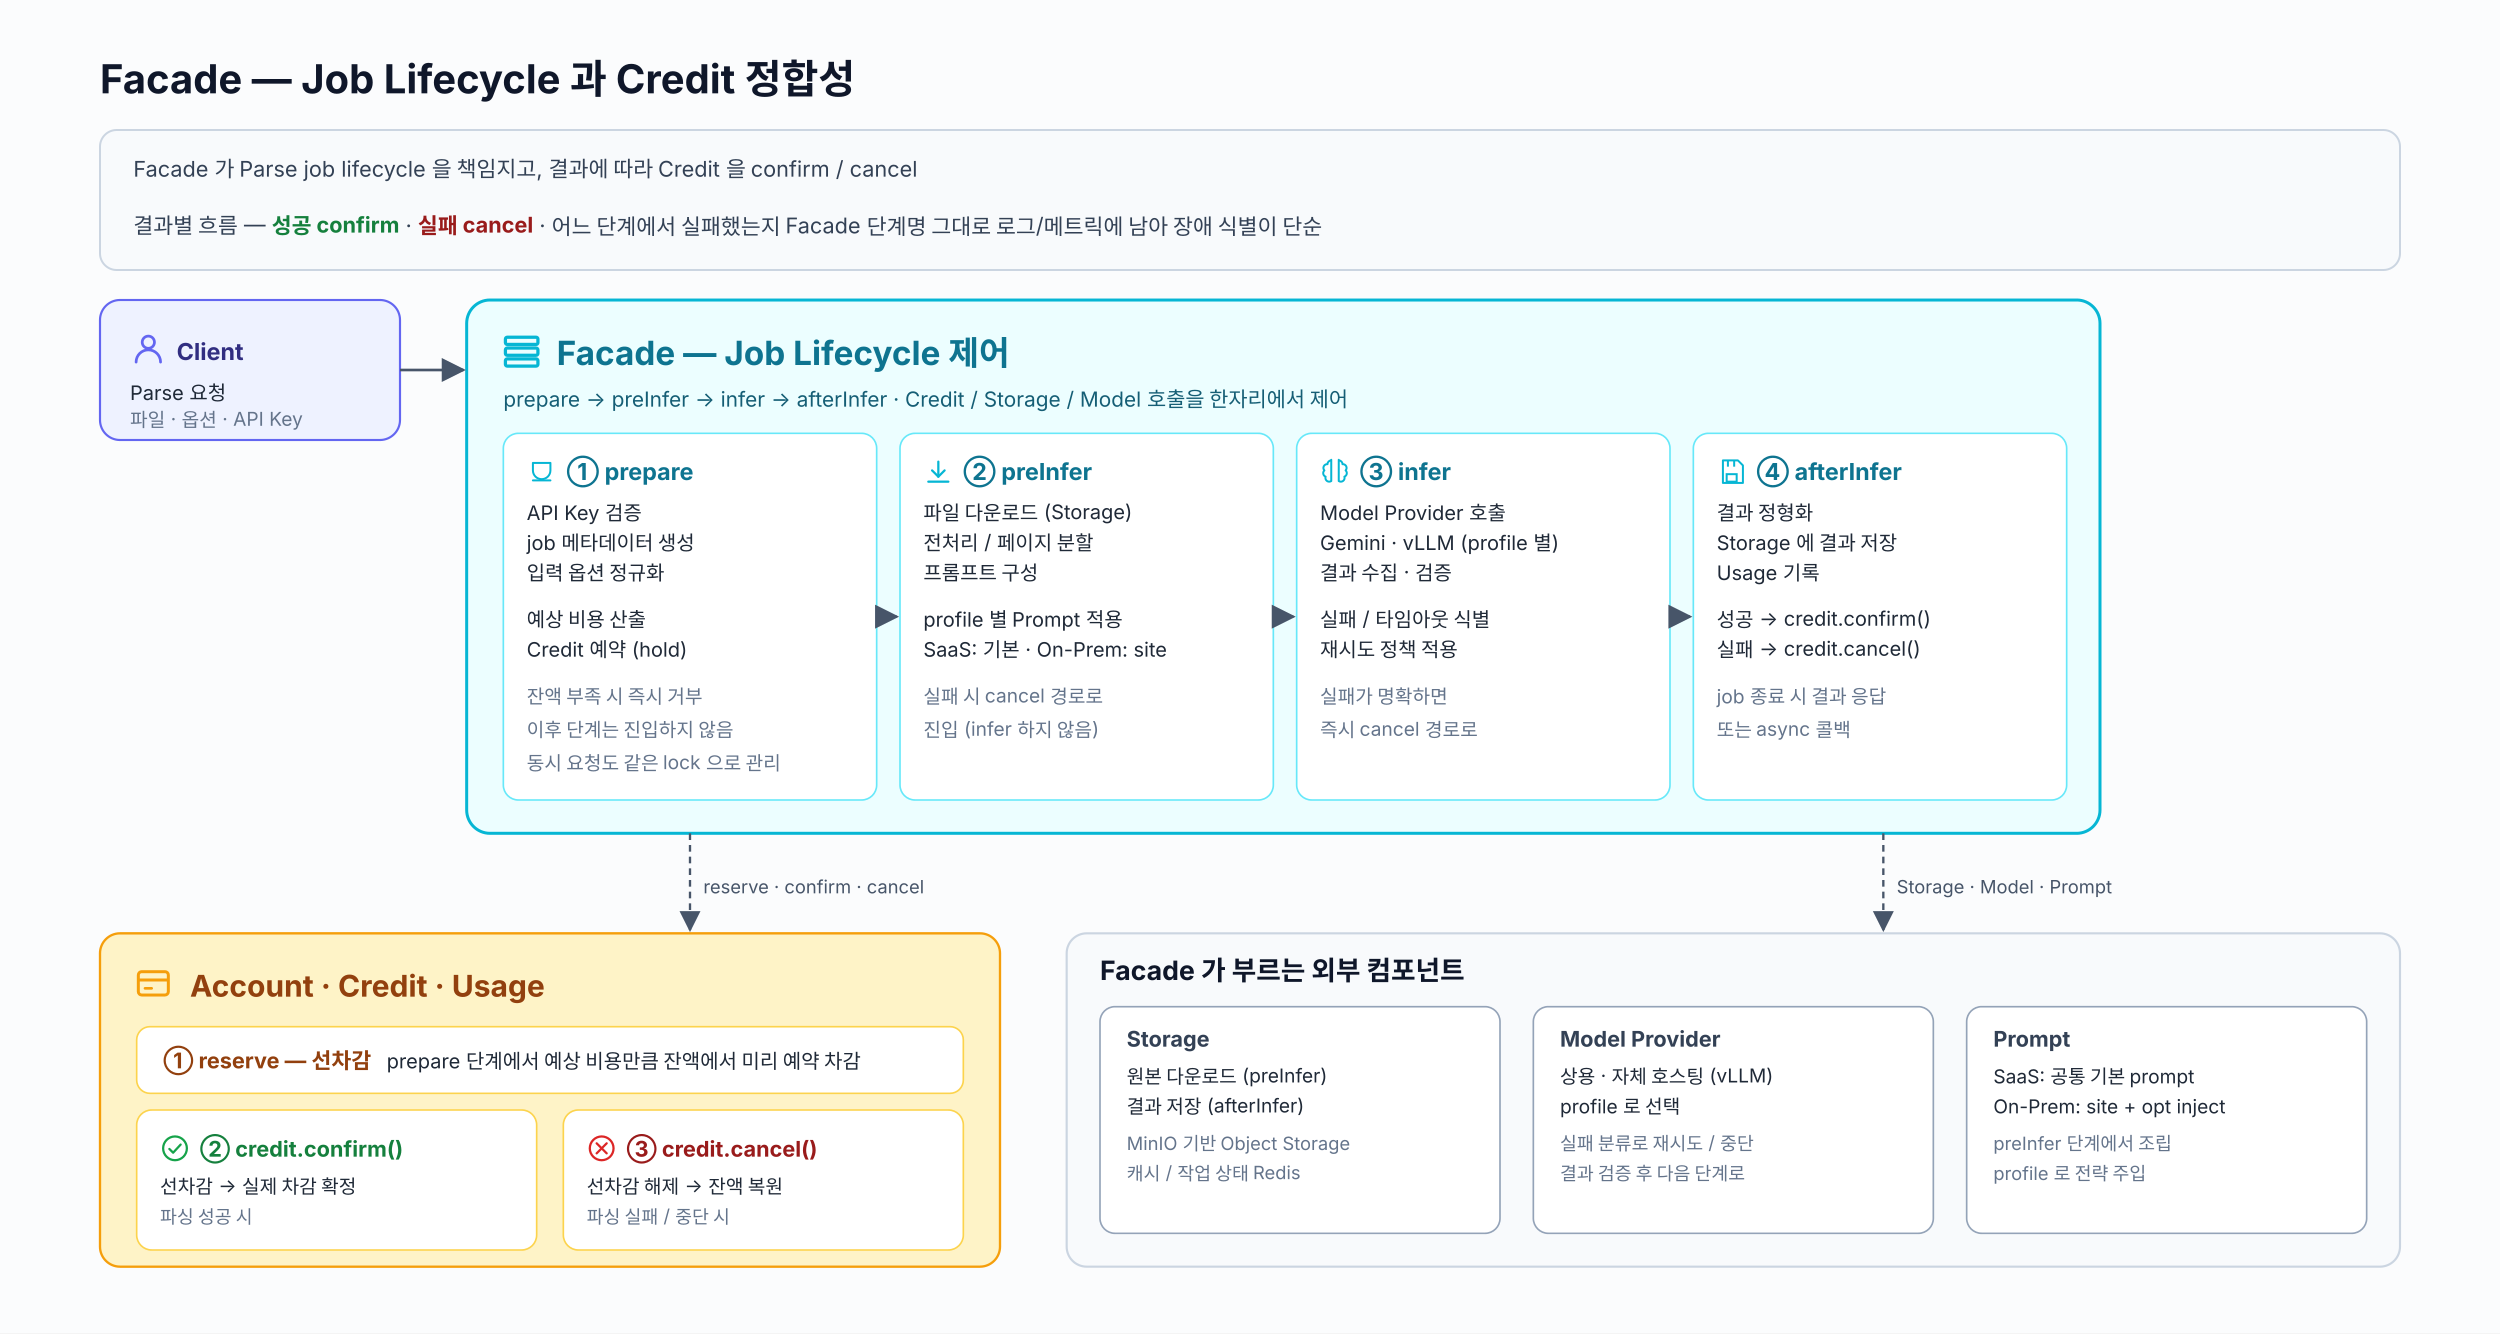
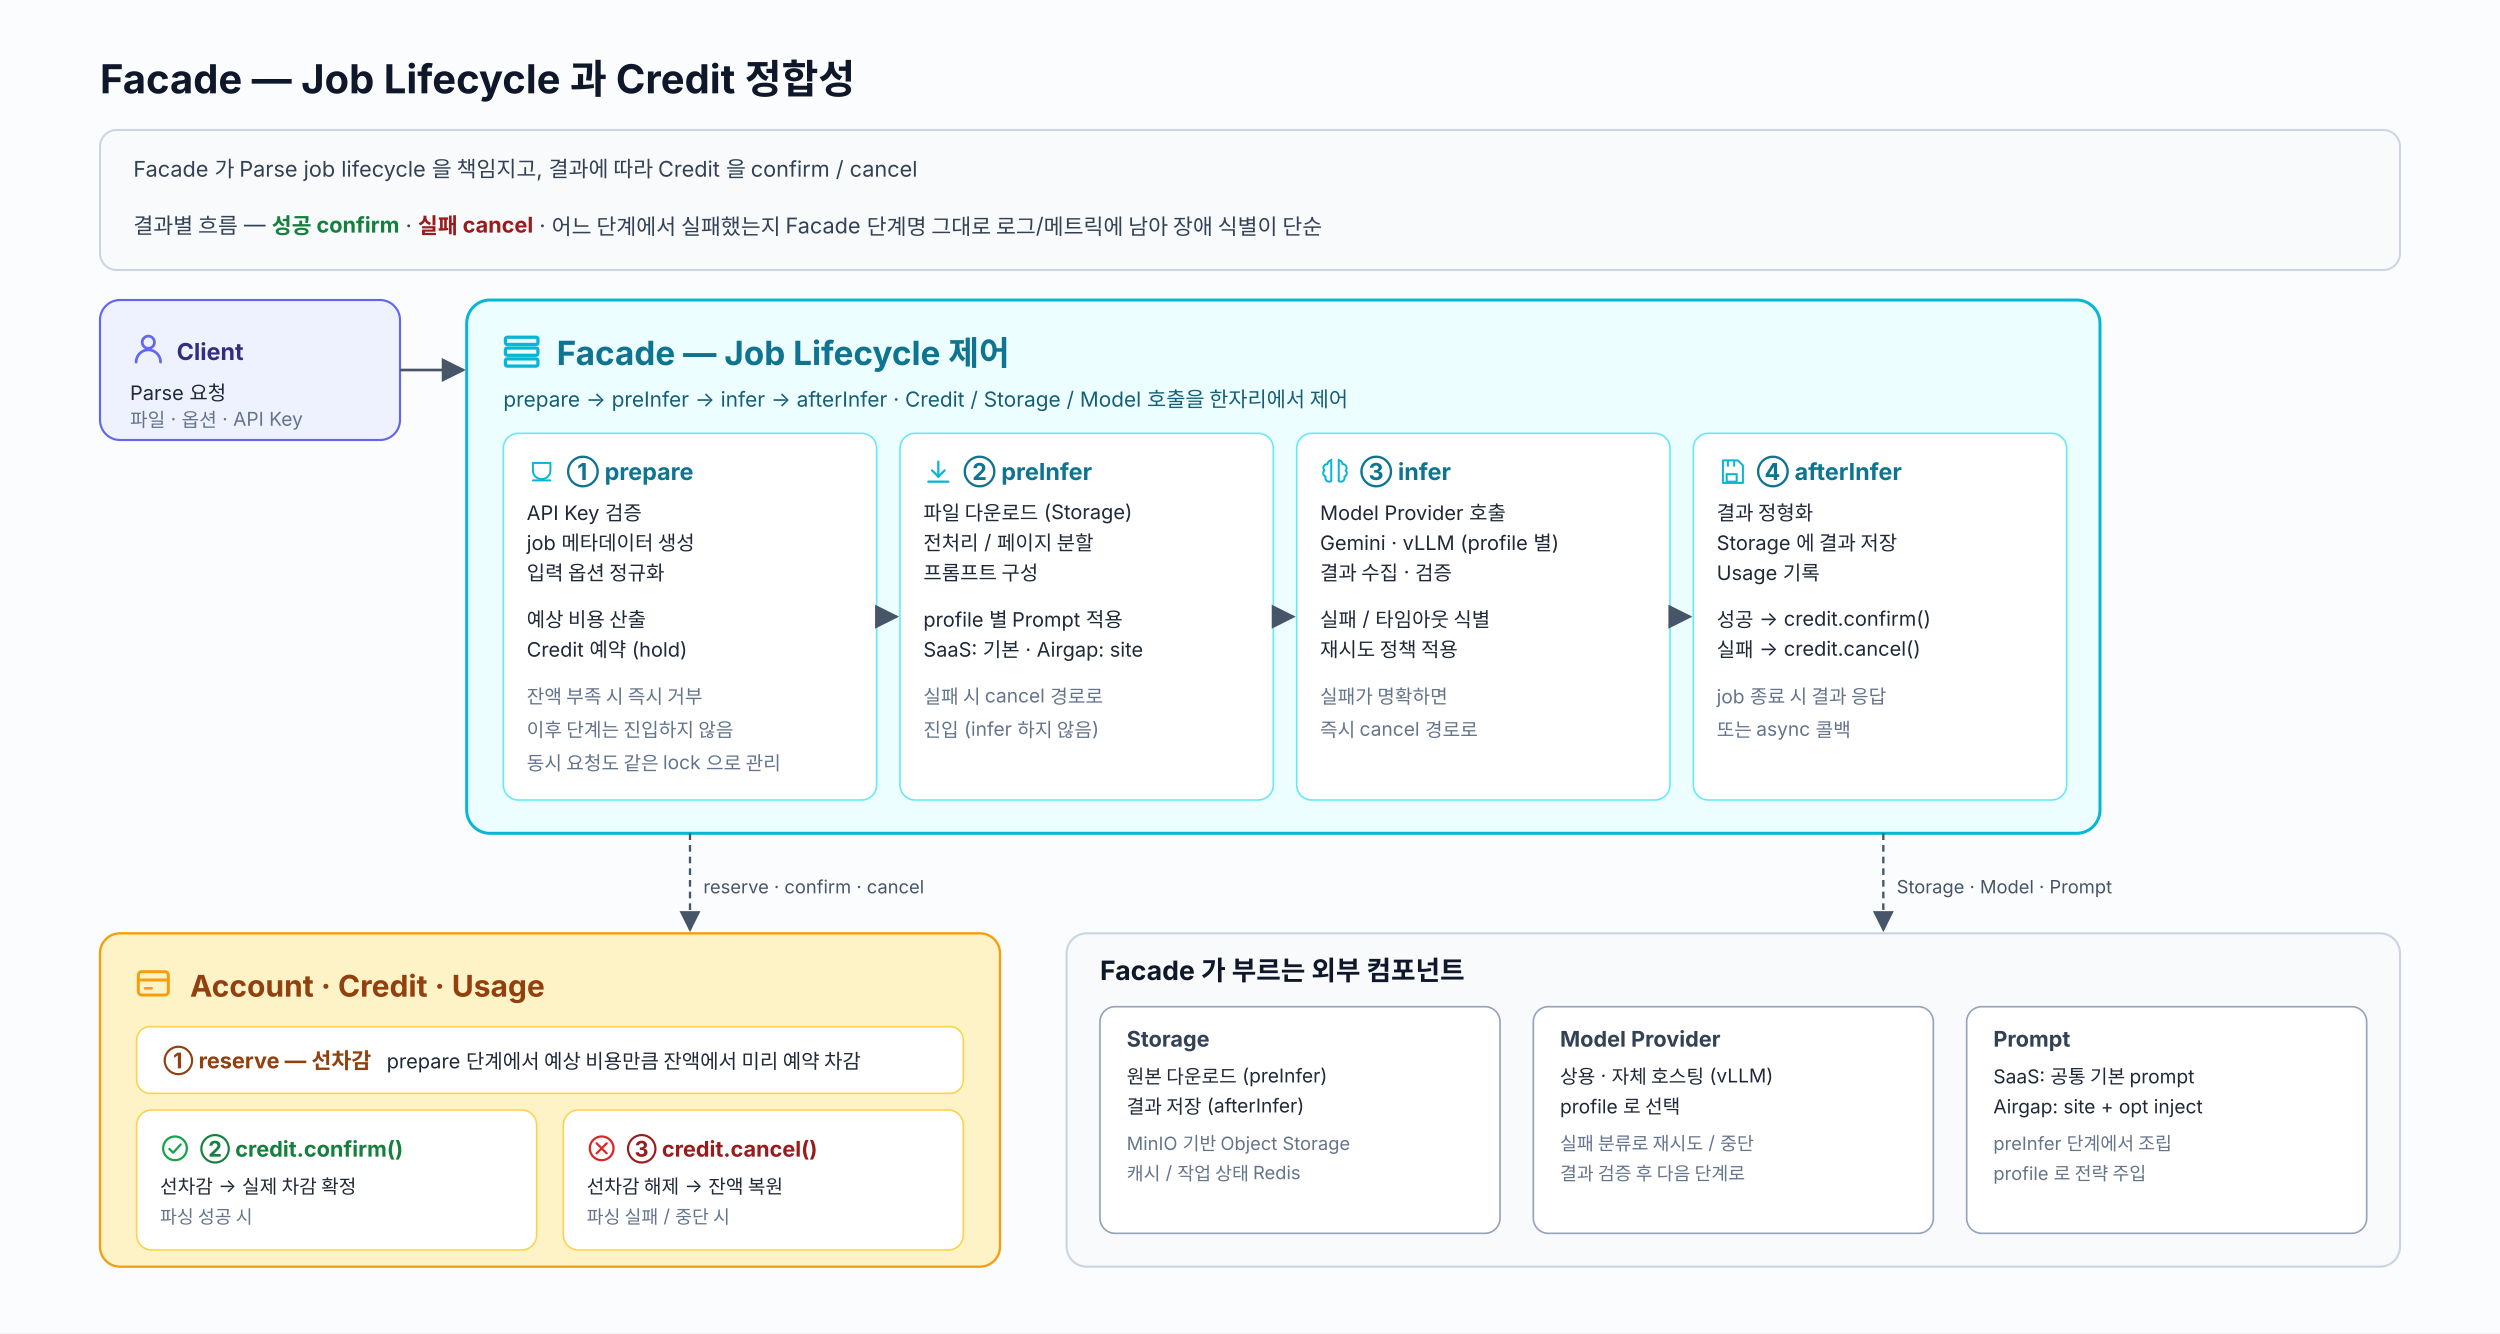
<svg xmlns="http://www.w3.org/2000/svg" viewBox="0 0 1500 800" font-family="system-ui, -apple-system, 'Apple SD Gothic Neo', 'Pretendard', sans-serif">
  <defs>
    <marker id="f-ar" viewBox="0 0 10 10" refX="9" refY="5" markerWidth="9" markerHeight="9" orient="auto-start-reverse">
      <path d="M0,0 L10,5 L0,10 z" fill="#475569" />
    </marker>
    <marker id="f-ar-ok" viewBox="0 0 10 10" refX="9" refY="5" markerWidth="9" markerHeight="9" orient="auto-start-reverse">
      <path d="M0,0 L10,5 L0,10 z" fill="#10b981" />
    </marker>
    <marker id="f-ar-fail" viewBox="0 0 10 10" refX="9" refY="5" markerWidth="9" markerHeight="9" orient="auto-start-reverse">
      <path d="M0,0 L10,5 L0,10 z" fill="#dc2626" />
    </marker>
    <symbol id="ico-client" viewBox="0 0 24 24">
      <circle cx="12" cy="8" r="4" fill="none" stroke="currentColor" stroke-width="1.8" />
      <path d="M4 21 a8 8 0 0 1 16 0" fill="none" stroke="currentColor" stroke-width="1.8" stroke-linecap="round" />
    </symbol>
    <symbol id="ico-flow" viewBox="0 0 24 24">
      <rect x="3" y="4" width="18" height="4" rx="1" fill="none" stroke="currentColor" stroke-width="1.8" />
      <rect x="3" y="10" width="18" height="4" rx="1" fill="none" stroke="currentColor" stroke-width="1.8" />
      <rect x="3" y="16" width="18" height="4" rx="1" fill="none" stroke="currentColor" stroke-width="1.8" />
    </symbol>
    <symbol id="ico-credit" viewBox="0 0 24 24">
      <rect x="3" y="5" width="18" height="14" rx="2" fill="none" stroke="currentColor" stroke-width="1.8" />
      <line x1="3" y1="10" x2="21" y2="10" stroke="currentColor" stroke-width="1.8" />
      <line x1="7" y1="15" x2="11" y2="15" stroke="currentColor" stroke-width="1.6" stroke-linecap="round" />
    </symbol>
    <symbol id="ico-prep" viewBox="0 0 24 24">
      <path d="M5 5 h14 v6 a7 7 0 0 1 -14 0 z" fill="none" stroke="currentColor" stroke-width="1.6" stroke-linejoin="round" />
      <path d="M5 19 h14" stroke="currentColor" stroke-width="1.6" stroke-linecap="round" />
    </symbol>
    <symbol id="ico-down" viewBox="0 0 24 24">
      <path d="M12 4 v12" fill="none" stroke="currentColor" stroke-width="1.8" stroke-linecap="round" />
      <polyline points="7 11 12 16 17 11" fill="none" stroke="currentColor" stroke-width="1.8" stroke-linecap="round" stroke-linejoin="round" />
      <line x1="4" y1="20" x2="20" y2="20" stroke="currentColor" stroke-width="1.8" stroke-linecap="round" />
    </symbol>
    <symbol id="ico-brain" viewBox="0 0 24 24">
      <path d="M9 3 a3 3 0 0 0 -3 3 a3 3 0 0 0 -2.5 5 a3 3 0 0 0 1 5 a3 3 0 0 0 4.5 3.5 v-17 z" fill="none" stroke="currentColor" stroke-width="1.6" stroke-linejoin="round" />
      <path d="M15 3 a3 3 0 0 1 3 3 a3 3 0 0 1 2.5 5 a3 3 0 0 1 -1 5 a3 3 0 0 1 -4.5 3.5 v-17 z" fill="none" stroke="currentColor" stroke-width="1.6" stroke-linejoin="round" />
    </symbol>
    <symbol id="ico-save" viewBox="0 0 24 24">
      <path d="M5 3 h12 l4 4 v14 a0 0 0 0 1 0 0 h-16 a0 0 0 0 1 0 0 z" fill="none" stroke="currentColor" stroke-width="1.6" stroke-linejoin="round" />
      <rect x="8" y="14" width="8" height="6" fill="none" stroke="currentColor" stroke-width="1.6" />
      <line x1="9" y1="3" x2="9" y2="8" stroke="currentColor" stroke-width="1.6" />
      <line x1="14" y1="3" x2="14" y2="8" stroke="currentColor" stroke-width="1.6" />
    </symbol>
    <symbol id="ico-check" viewBox="0 0 24 24">
      <circle cx="12" cy="12" r="9.5" fill="none" stroke="currentColor" stroke-width="1.8" />
      <polyline points="7.5 12.5 10.5 15.5 16.5 9" fill="none" stroke="currentColor" stroke-width="1.8" stroke-linecap="round" stroke-linejoin="round" />
    </symbol>
    <symbol id="ico-cancel" viewBox="0 0 24 24">
      <circle cx="12" cy="12" r="9.5" fill="none" stroke="currentColor" stroke-width="1.8" />
      <line x1="8" y1="8" x2="16" y2="16" stroke="currentColor" stroke-width="1.8" stroke-linecap="round" />
      <line x1="16" y1="8" x2="8" y2="16" stroke="currentColor" stroke-width="1.8" stroke-linecap="round" />
    </symbol>
  </defs>
  <rect width="1500" height="800" fill="#fbfcfd" />
  <text x="60" y="56" font-size="24" font-weight="700" fill="#0f172a">Facade — Job Lifecycle 과 Credit 정합성</text>
  <g>
    <rect x="60" y="78" width="1380" height="84" rx="10" fill="#f8fafc" stroke="#cbd5e1" stroke-width="1.2" />
    <text x="80" y="106" font-size="13" fill="#334155">Facade 가 Parse job lifecycle 을 책임지고, 결과에 따라 Credit 을 confirm / cancel</text>
    <text x="80" y="140" font-size="13" fill="#334155">결과별 흐름 — <tspan font-weight="700" fill="#15803d">성공 confirm</tspan> · <tspan font-weight="700" fill="#991b1b">실패 cancel</tspan> · 어느 단계에서 실패했는지 Facade 단계명 그대로 로그/메트릭에 남아 장애 식별이 단순</text>
  </g>
  <g>
    <rect x="60" y="180" width="180" height="84" rx="12" fill="#eef2ff" stroke="#6366f1" stroke-width="1.3" />
    <g color="#6366f1">
      <use href="#ico-client" x="78" y="198" width="22" height="22" />
    </g>
    <text x="106" y="216" font-size="14" font-weight="700" fill="#312e81">Client</text>
    <text x="78" y="240" font-size="12" fill="#1f2937">Parse 요청</text>
    <text x="78" y="256" font-size="11.5" fill="#64748b">파일 · 옵션 · API Key</text>
  </g>
  <g>
    <rect x="280" y="180" width="980" height="320" rx="14" fill="#ecfeff" stroke="#06b6d4" stroke-width="1.8" />
    <g color="#06b6d4">
      <use href="#ico-flow" x="300" y="198" width="26" height="26" />
    </g>
    <text x="334" y="219" font-size="20" font-weight="700" fill="#0e7490">Facade — Job Lifecycle 제어</text>
    <text x="302" y="244" font-size="12.5" fill="#155e75">prepare → preInfer → infer → afterInfer · Credit / Storage / Model 호출을 한자리에서 제어</text>
    <g>
      <rect x="302" y="260" width="224" height="220" rx="9" fill="#ffffff" stroke="#67e8f9" />
      <g color="#06b6d4">
        <use href="#ico-prep" x="316" y="274" width="18" height="18" />
      </g>
      <text x="340" y="288" font-size="14" font-weight="700" fill="#0e7490">① prepare</text>
      <text x="316" y="312" font-size="12" fill="#1f2937">API Key 검증</text>
      <text x="316" y="330" font-size="12" fill="#1f2937">job 메타데이터 생성</text>
      <text x="316" y="348" font-size="12" fill="#1f2937">입력 옵션 정규화</text>
      <text x="316" y="376" font-size="12" fill="#1f2937">예상 비용 산출</text>
      <text x="316" y="394" font-size="12" fill="#1f2937">Credit 예약 (hold)</text>
      <text x="316" y="422" font-size="11.5" fill="#64748b">잔액 부족 시 즉시 거부</text>
      <text x="316" y="442" font-size="11.5" fill="#64748b">이후 단계는 진입하지 않음</text>
      <text x="316" y="462" font-size="11.5" fill="#64748b">동시 요청도 같은 lock 으로 관리</text>
    </g>
    <g>
      <rect x="540" y="260" width="224" height="220" rx="9" fill="#ffffff" stroke="#67e8f9" />
      <g color="#06b6d4">
        <use href="#ico-down" x="554" y="274" width="18" height="18" />
      </g>
      <text x="578" y="288" font-size="14" font-weight="700" fill="#0e7490">② preInfer</text>
      <text x="554" y="312" font-size="12" fill="#1f2937">파일 다운로드 (Storage)</text>
      <text x="554" y="330" font-size="12" fill="#1f2937">전처리 / 페이지 분할</text>
      <text x="554" y="348" font-size="12" fill="#1f2937">프롬프트 구성</text>
      <text x="554" y="376" font-size="12" fill="#1f2937">profile 별 Prompt 적용</text>
-       <text x="554" y="394" font-size="12" fill="#1f2937">SaaS: 기본 · On-Prem: site</text>
+       <text x="554" y="394" font-size="12" fill="#1f2937">SaaS: 기본 · Airgap: site</text>
      <text x="554" y="422" font-size="11.5" fill="#64748b">실패 시 cancel 경로로</text>
      <text x="554" y="442" font-size="11.5" fill="#64748b">진입 (infer 하지 않음)</text>
    </g>
    <g>
      <rect x="778" y="260" width="224" height="220" rx="9" fill="#ffffff" stroke="#67e8f9" />
      <g color="#06b6d4">
        <use href="#ico-brain" x="792" y="274" width="18" height="18" />
      </g>
      <text x="816" y="288" font-size="14" font-weight="700" fill="#0e7490">③ infer</text>
      <text x="792" y="312" font-size="12" fill="#1f2937">Model Provider 호출</text>
      <text x="792" y="330" font-size="12" fill="#1f2937">Gemini · vLLM (profile 별)</text>
      <text x="792" y="348" font-size="12" fill="#1f2937">결과 수집 · 검증</text>
      <text x="792" y="376" font-size="12" fill="#1f2937">실패 / 타임아웃 식별</text>
      <text x="792" y="394" font-size="12" fill="#1f2937">재시도 정책 적용</text>
      <text x="792" y="422" font-size="11.5" fill="#64748b">실패가 명확하면</text>
      <text x="792" y="442" font-size="11.5" fill="#64748b">즉시 cancel 경로로</text>
    </g>
    <g>
      <rect x="1016" y="260" width="224" height="220" rx="9" fill="#ffffff" stroke="#67e8f9" />
      <g color="#06b6d4">
        <use href="#ico-save" x="1030" y="274" width="18" height="18" />
      </g>
      <text x="1054" y="288" font-size="14" font-weight="700" fill="#0e7490">④ afterInfer</text>
      <text x="1030" y="312" font-size="12" fill="#1f2937">결과 정형화</text>
      <text x="1030" y="330" font-size="12" fill="#1f2937">Storage 에 결과 저장</text>
      <text x="1030" y="348" font-size="12" fill="#1f2937">Usage 기록</text>
      <text x="1030" y="376" font-size="12" fill="#1f2937">성공 → credit.confirm()</text>
      <text x="1030" y="394" font-size="12" fill="#1f2937">실패 → credit.cancel()</text>
      <text x="1030" y="422" font-size="11.5" fill="#64748b">job 종료 시 결과 응답</text>
      <text x="1030" y="442" font-size="11.5" fill="#64748b">또는 async 콜백</text>
    </g>
    <line x1="526" y1="370" x2="538" y2="370" stroke="#475569" stroke-width="1.6" marker-end="url(#f-ar)" />
    <line x1="764" y1="370" x2="776" y2="370" stroke="#475569" stroke-width="1.6" marker-end="url(#f-ar)" />
    <line x1="1002" y1="370" x2="1014" y2="370" stroke="#475569" stroke-width="1.6" marker-end="url(#f-ar)" />
  </g>
  <line x1="240" y1="222" x2="278" y2="222" stroke="#475569" stroke-width="1.6" marker-end="url(#f-ar)" />
  <g>
    <rect x="60" y="560" width="540" height="200" rx="12" fill="#fef3c7" stroke="#f59e0b" stroke-width="1.4" />
    <g color="#f59e0b">
      <use href="#ico-credit" x="80" y="578" width="24" height="24" />
    </g>
    <text x="114" y="598" font-size="18" font-weight="700" fill="#92400e">Account · Credit · Usage</text>
    <g>
      <rect x="82" y="616" width="496" height="40" rx="8" fill="#ffffff" stroke="#fcd34d" />
      <text x="98" y="641" font-size="13" font-weight="700" fill="#92400e">① reserve — 선차감</text>
      <text x="232" y="641" font-size="12" fill="#1f2937">prepare 단계에서 예상 비용만큼 잔액에서 미리 예약 차감</text>
    </g>
    <g>
      <rect x="82" y="666" width="240" height="84" rx="9" fill="#ffffff" stroke="#fcd34d" />
      <g color="#16a34a">
        <use href="#ico-check" x="96" y="680" width="18" height="18" />
      </g>
      <text x="120" y="694" font-size="13" font-weight="700" fill="#15803d">② credit.confirm()</text>
      <text x="96" y="716" font-size="11.5" fill="#1f2937">선차감 → 실제 차감 확정</text>
      <text x="96" y="734" font-size="11" fill="#64748b">파싱 성공 시</text>
    </g>
    <g>
      <rect x="338" y="666" width="240" height="84" rx="9" fill="#ffffff" stroke="#fcd34d" />
      <g color="#dc2626">
        <use href="#ico-cancel" x="352" y="680" width="18" height="18" />
      </g>
      <text x="376" y="694" font-size="13" font-weight="700" fill="#991b1b">③ credit.cancel()</text>
      <text x="352" y="716" font-size="11.5" fill="#1f2937">선차감 해제 → 잔액 복원</text>
      <text x="352" y="734" font-size="11" fill="#64748b">파싱 실패 / 중단 시</text>
    </g>
  </g>
  <g>
    <rect x="640" y="560" width="800" height="200" rx="12" fill="#f8fafc" stroke="#cbd5e1" stroke-width="1.3" />
    <text x="660" y="588" font-size="16" font-weight="700" fill="#0f172a">Facade 가 부르는 외부 컴포넌트</text>
    <g>
      <rect x="660" y="604" width="240" height="136" rx="9" fill="#ffffff" stroke="#94a3b8" />
      <text x="676" y="628" font-size="13" font-weight="700" fill="#334155">Storage</text>
      <text x="676" y="650" font-size="11.5" fill="#1f2937">원본 다운로드 (preInfer)</text>
      <text x="676" y="668" font-size="11.5" fill="#1f2937">결과 저장 (afterInfer)</text>
      <text x="676" y="690" font-size="11" fill="#64748b">MinIO 기반 Object Storage</text>
      <text x="676" y="708" font-size="11" fill="#64748b">캐시 / 작업 상태 Redis</text>
    </g>
    <g>
      <rect x="920" y="604" width="240" height="136" rx="9" fill="#ffffff" stroke="#94a3b8" />
      <text x="936" y="628" font-size="13" font-weight="700" fill="#334155">Model Provider</text>
      <text x="936" y="650" font-size="11.5" fill="#1f2937">상용 · 자체 호스팅 (vLLM)</text>
      <text x="936" y="668" font-size="11.5" fill="#1f2937">profile 로 선택</text>
      <text x="936" y="690" font-size="11" fill="#64748b">실패 분류로 재시도 / 중단</text>
      <text x="936" y="708" font-size="11" fill="#64748b">결과 검증 후 다음 단계로</text>
    </g>
    <g>
      <rect x="1180" y="604" width="240" height="136" rx="9" fill="#ffffff" stroke="#94a3b8" />
      <text x="1196" y="628" font-size="13" font-weight="700" fill="#334155">Prompt</text>
      <text x="1196" y="650" font-size="11.5" fill="#1f2937">SaaS: 공통 기본 prompt</text>
-       <text x="1196" y="668" font-size="11.5" fill="#1f2937">On-Prem: site + opt inject</text>
+       <text x="1196" y="668" font-size="11.5" fill="#1f2937">Airgap: site + opt inject</text>
      <text x="1196" y="690" font-size="11" fill="#64748b">preInfer 단계에서 조립</text>
      <text x="1196" y="708" font-size="11" fill="#64748b">profile 로 전략 주입</text>
    </g>
  </g>
  <line x1="414" y1="500" x2="414" y2="558" stroke="#475569" stroke-width="1.4" stroke-dasharray="4,3" marker-end="url(#f-ar)" />
  <text x="422" y="536" font-size="11" fill="#475569">reserve · confirm · cancel</text>
  <line x1="1130" y1="500" x2="1130" y2="558" stroke="#475569" stroke-width="1.4" stroke-dasharray="4,3" marker-end="url(#f-ar)" />
  <text x="1138" y="536" font-size="11" fill="#475569">Storage · Model · Prompt</text>
</svg>
